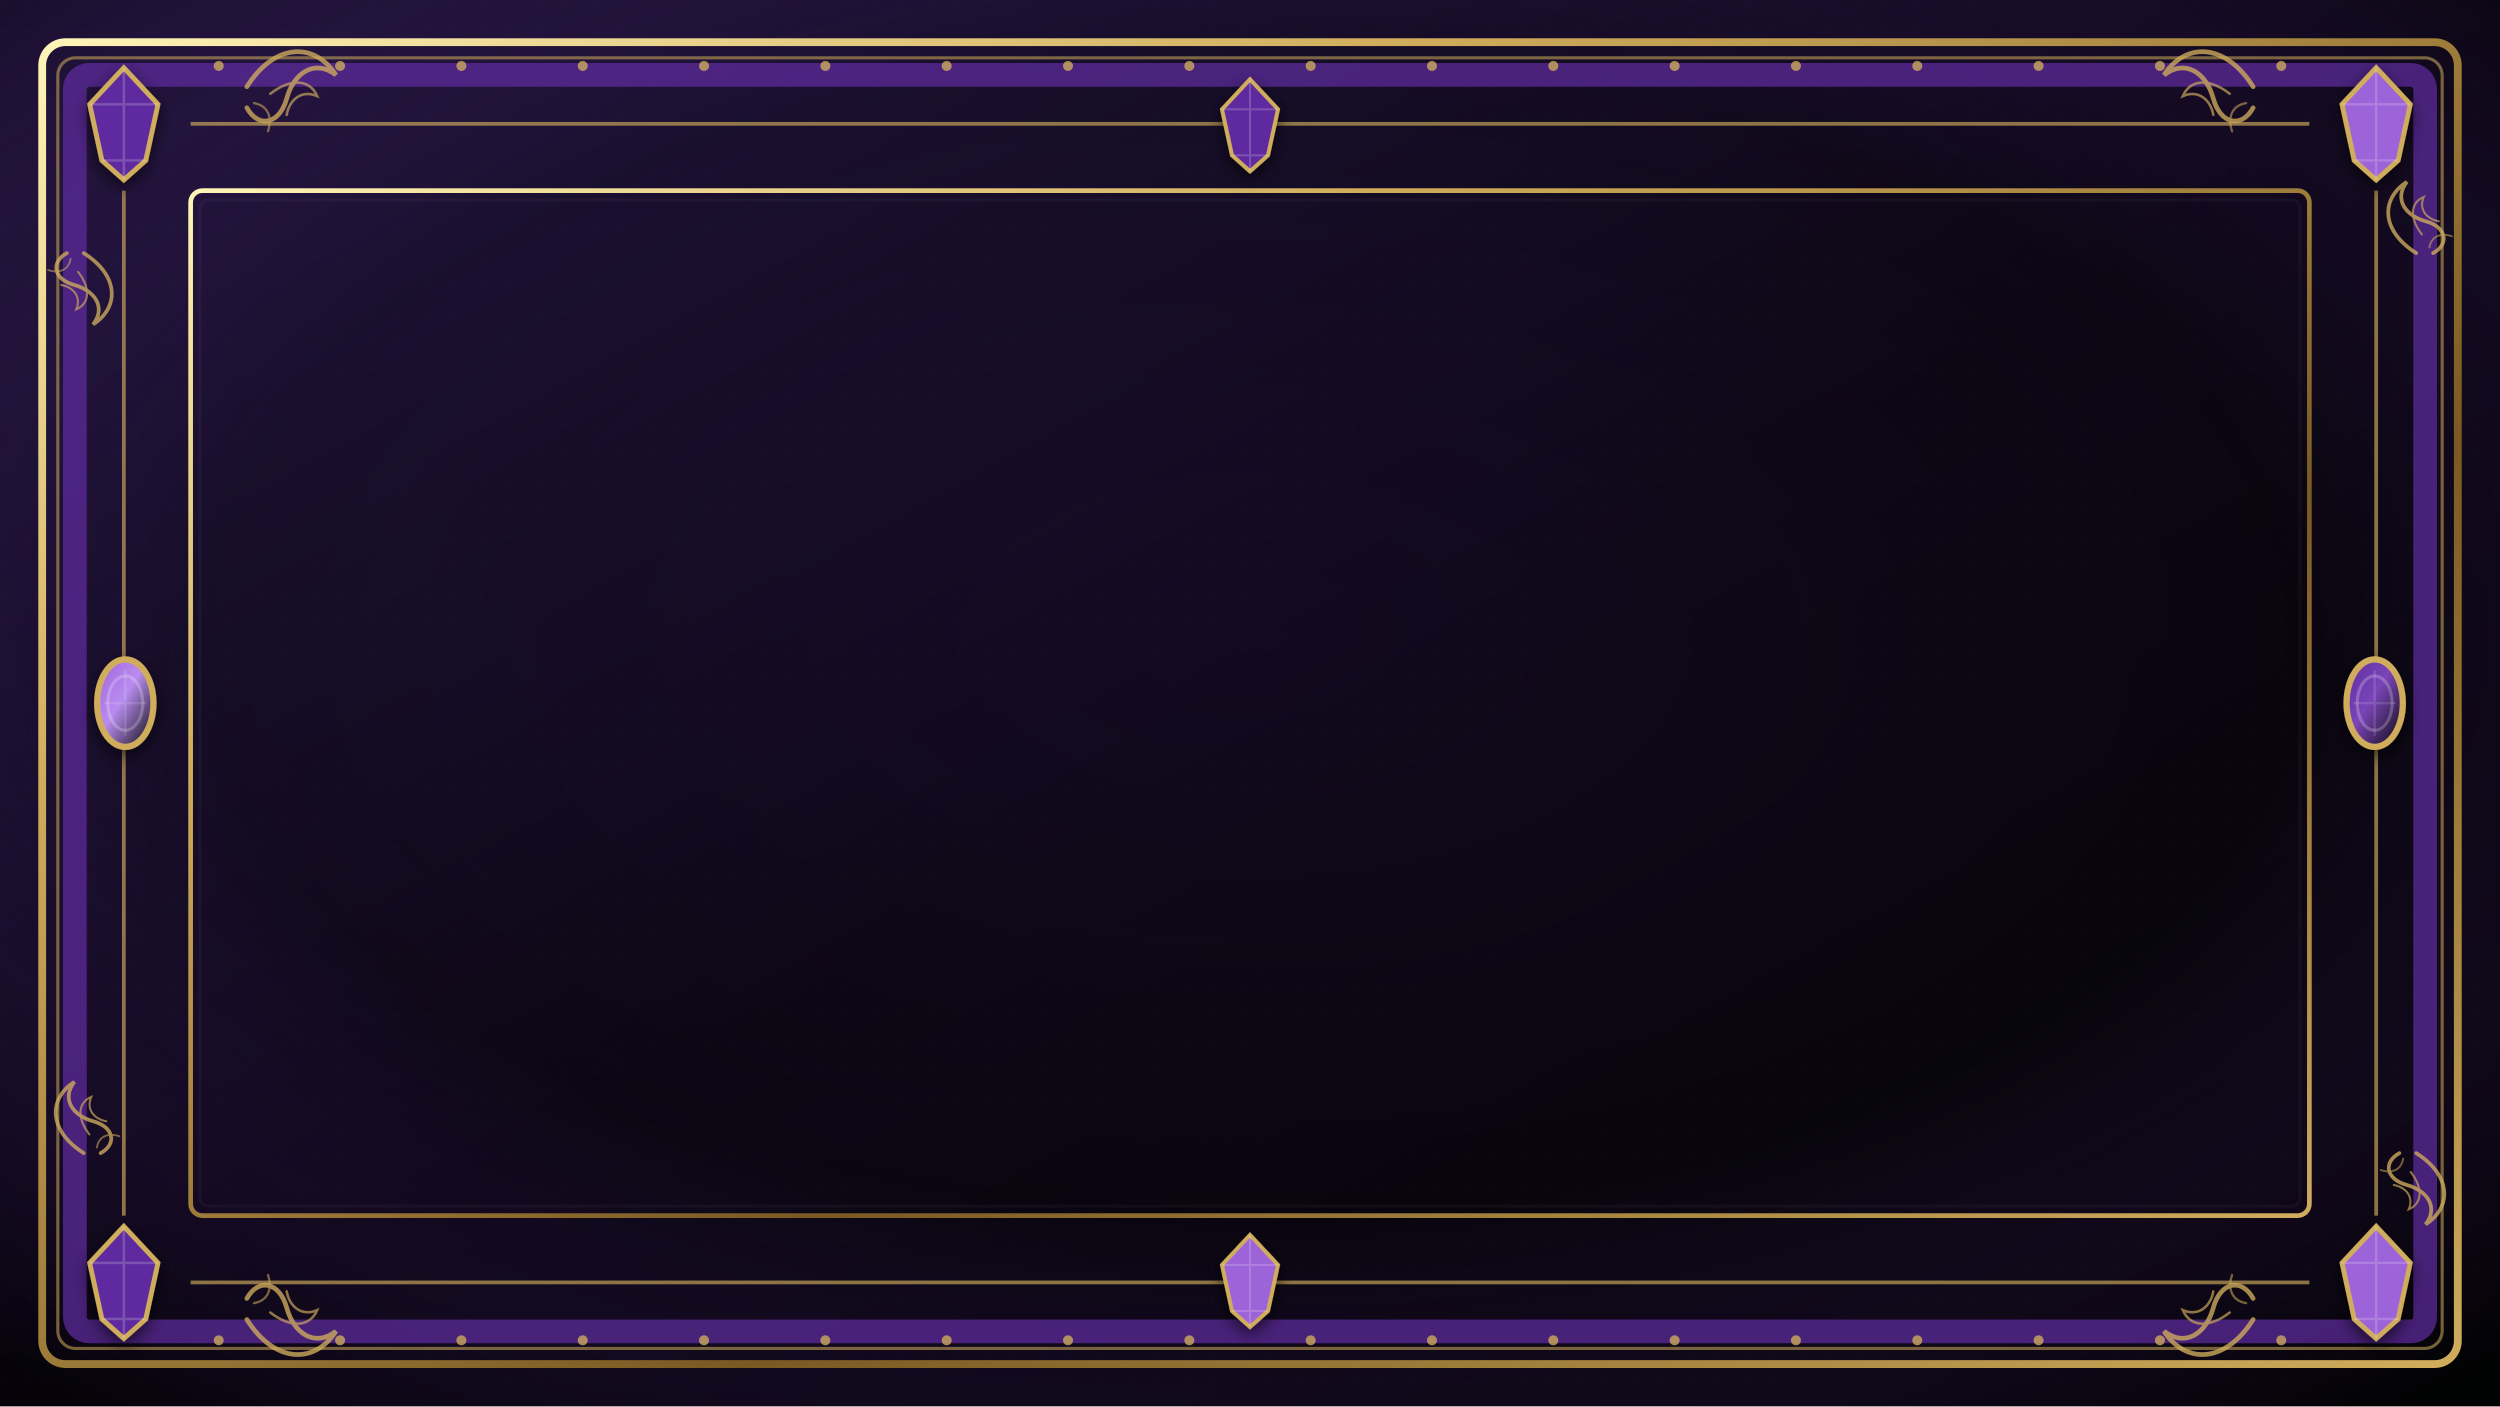
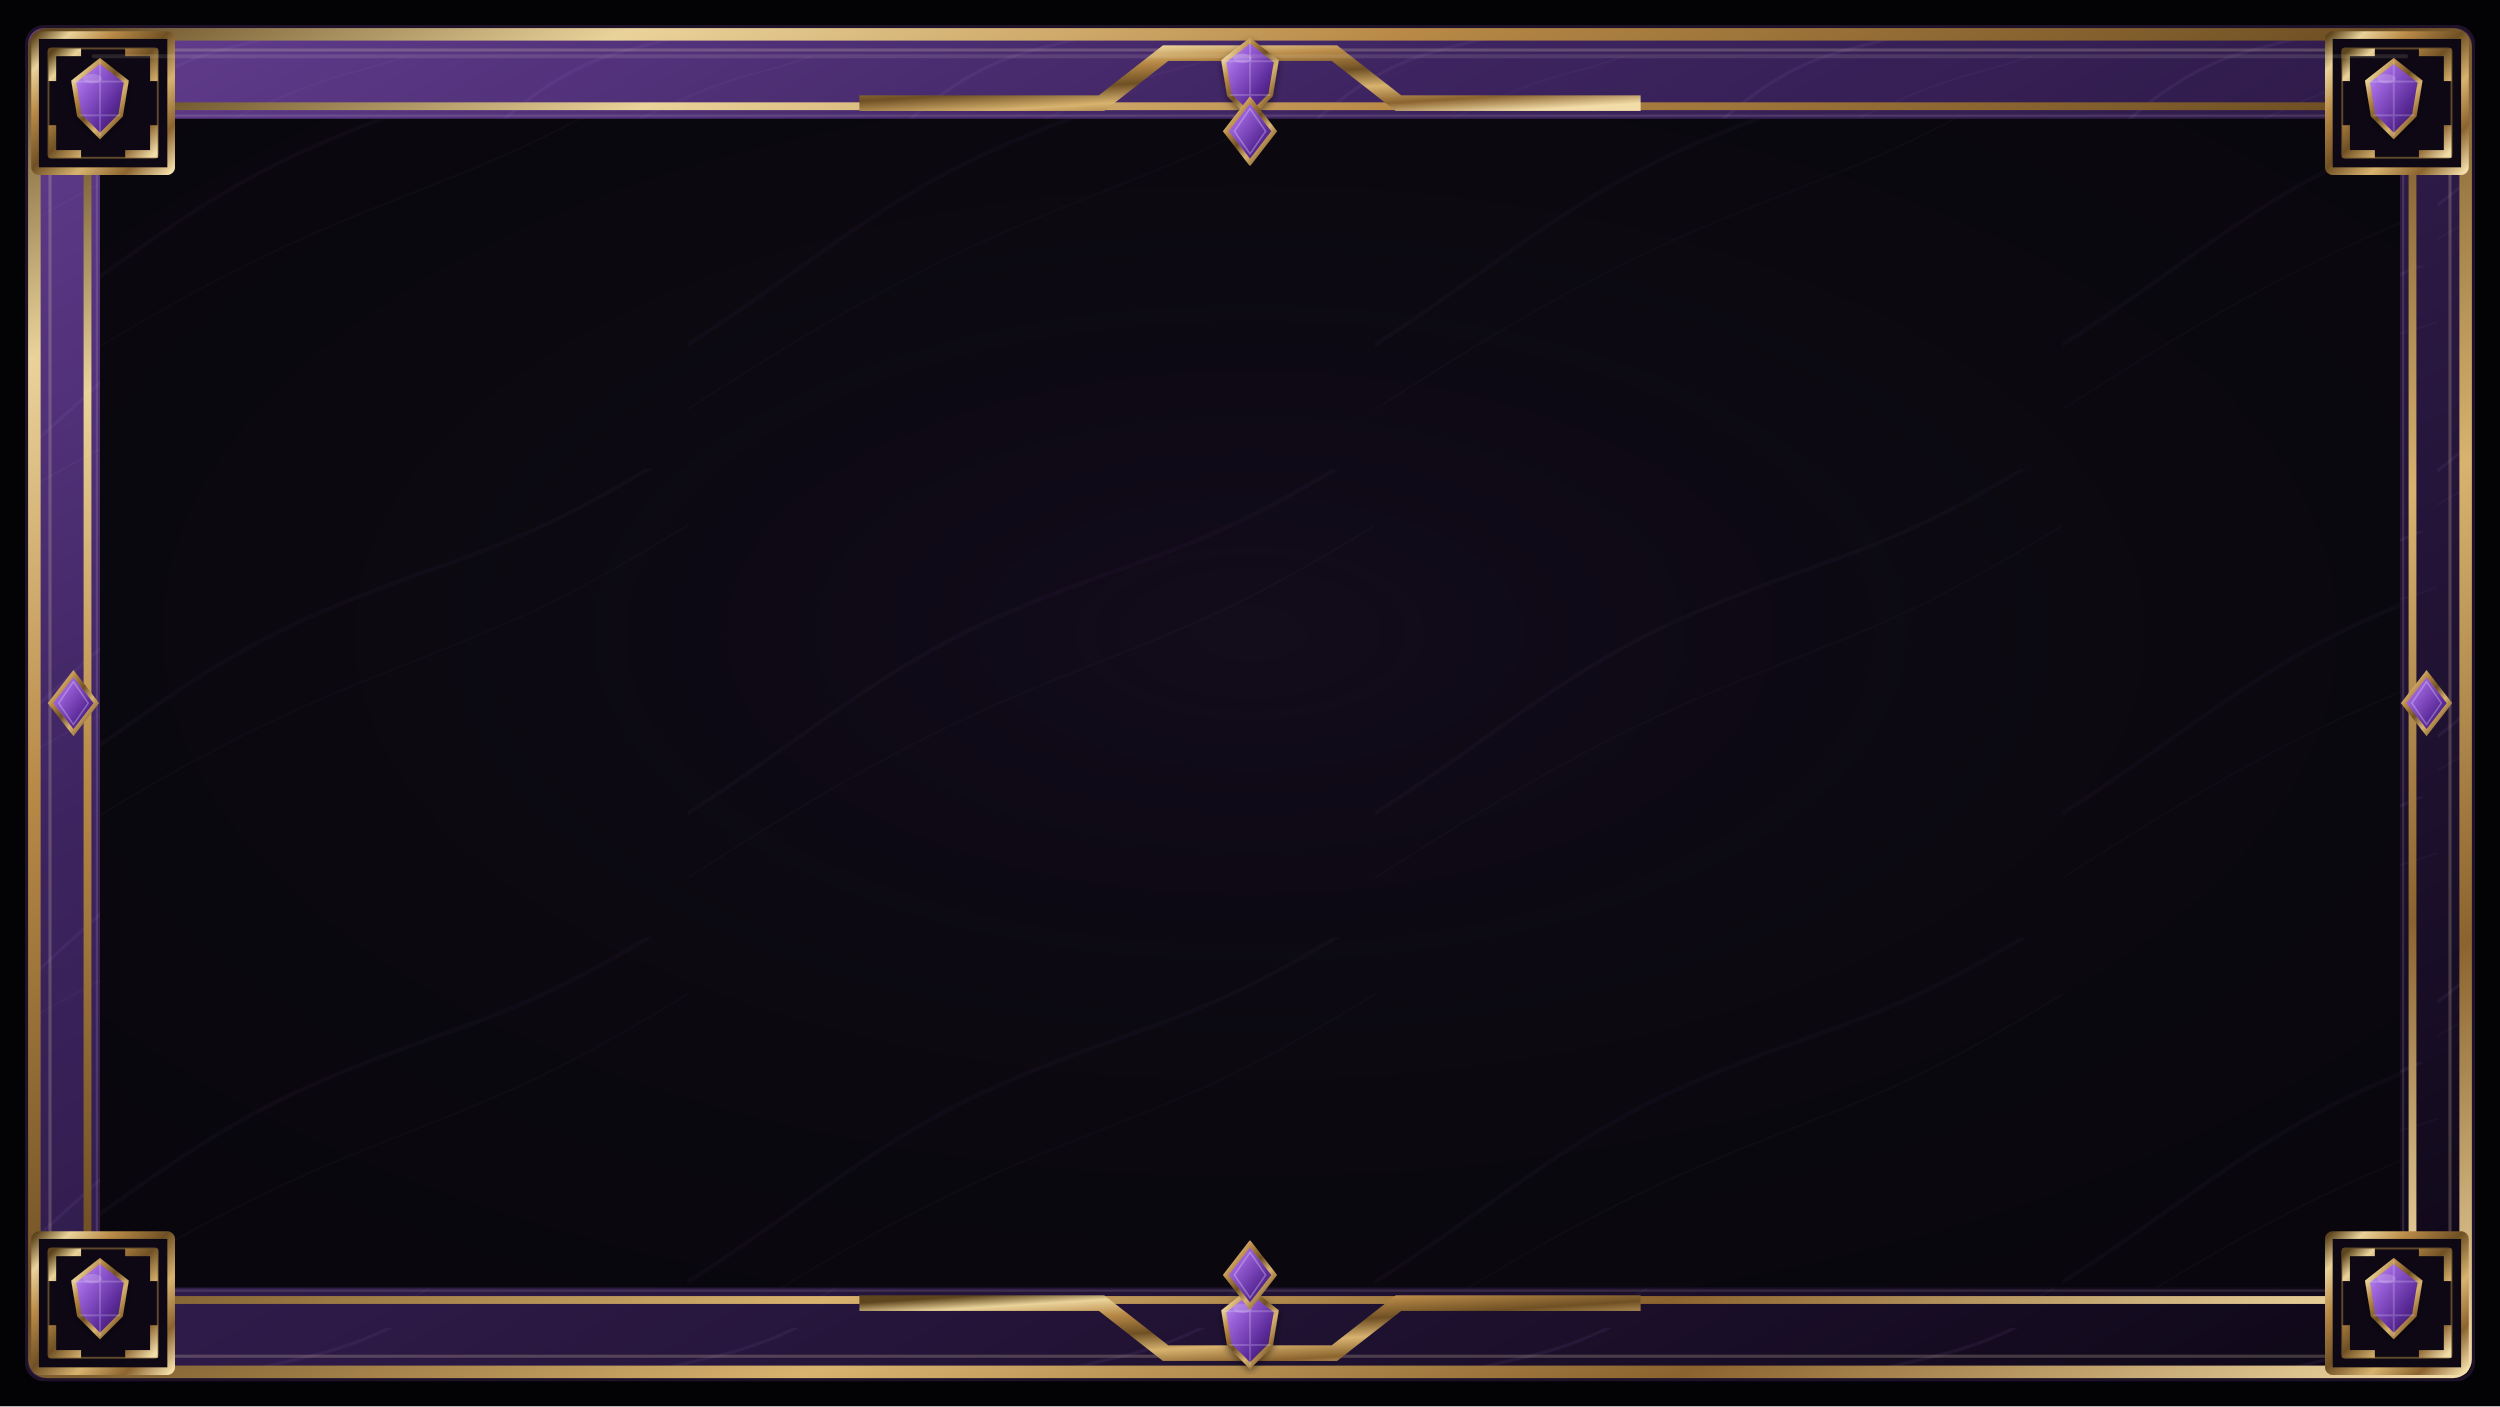
<svg xmlns="http://www.w3.org/2000/svg" width="1600" height="900" viewBox="0 0 1600 900">
  <defs>
-     <linearGradient id="bg" x1="0" y1="0" x2="1" y2="1">
-       <stop offset="0" stop-color="#21143b" />
-       <stop offset=".52" stop-color="#09050f" />
-       <stop offset="1" stop-color="#020303" />
+     <linearGradient id="smokyGold" x1="0" y1="0" x2="1" y2="1">
+       <stop offset="0" stop-color="#5e451d" />
+       <stop offset=".12" stop-color="#ead39a" />
+       <stop offset=".28" stop-color="#b98a47" />
+       <stop offset=".48" stop-color="#6f5024" />
+       <stop offset=".66" stop-color="#d8b36f" />
+       <stop offset=".84" stop-color="#8b632e" />
+       <stop offset="1" stop-color="#f2dca7" />
    </linearGradient>
-     <linearGradient id="metal" x1="0" y1="0" x2="1" y2="1">
-       <stop offset="0" stop-color="#fff4b8" />
-       <stop offset=".28" stop-color="#d0ad5c" />
-       <stop offset=".65" stop-color="#7a5a22" />
-       <stop offset="1" stop-color="#d0ad5c" />
+     <linearGradient id="goldDark" x1="0" y1="0" x2="0" y2="1">
+       <stop offset="0" stop-color="#dac084" />
+       <stop offset=".45" stop-color="#8d662f" />
+       <stop offset="1" stop-color="#3b2a12" />
    </linearGradient>
-     <radialGradient id="halo" cx=".5" cy=".45" r=".72">
-       <stop offset="0" stop-color="#5f2c9f" stop-opacity=".10" />
-       <stop offset=".58" stop-color="#5f2c9f" stop-opacity=".025" />
-       <stop offset="1" stop-color="#000" stop-opacity=".48" />
+     <linearGradient id="plum" x1="0" y1="0" x2="1" y2="1">
+       <stop offset="0" stop-color="#633d8f" />
+       <stop offset=".30" stop-color="#3d2460" />
+       <stop offset=".68" stop-color="#241438" />
+       <stop offset="1" stop-color="#0d0715" />
+     </linearGradient>
+     <linearGradient id="amethyst" x1="0" y1="0" x2="1" y2="1">
+       <stop offset="0" stop-color="#c9a4ff" />
+       <stop offset=".28" stop-color="#9c63db" />
+       <stop offset=".66" stop-color="#5d2c9b" />
+       <stop offset="1" stop-color="#261043" />
+     </linearGradient>
+     <radialGradient id="centerGlow" cx=".5" cy=".44" r=".76">
+       <stop offset="0" stop-color="#55307f" stop-opacity=".13" />
+       <stop offset=".58" stop-color="#321d4c" stop-opacity=".035" />
+       <stop offset="1" stop-color="#000" stop-opacity="0" />
    </radialGradient>
-     <pattern id="grain" width="18" height="18" patternUnits="userSpaceOnUse">
-       <circle cx="2" cy="2" r=".7" fill="#fff" opacity=".022" />
-       <circle cx="13" cy="9" r=".55" fill="#fff" opacity=".015" />
+     <pattern id="centerStone" width="440" height="300" patternUnits="userSpaceOnUse">
+       <path d="M-50 250 C60 190 105 135 205 92 S330 58 470 -35" fill="none" stroke="#8962aa" stroke-opacity=".05" stroke-width="2.6" />
+       <path d="M-25 278 C65 220 135 175 235 135 S350 92 470 18" fill="none" stroke="#eadfff" stroke-opacity=".022" stroke-width="1.1" />
+     </pattern>
+     <pattern id="edgeStone" width="260" height="170" patternUnits="userSpaceOnUse">
+       <path d="M-20 145 C40 108 70 52 138 33 S215 20 280 -16" fill="none" stroke="#b28ae0" stroke-opacity=".10" stroke-width="2" />
+       <path d="M-20 165 C46 125 91 103 160 71 S222 53 290 24" fill="none" stroke="#f0e7ff" stroke-opacity=".04" stroke-width="1" />
    </pattern>
    <filter id="shadow" x="-25%" y="-25%" width="150%" height="150%">
-       <feDropShadow dx="0" dy="4" stdDeviation="5" flood-color="#000" flood-opacity=".62" />
+       <feDropShadow dx="0" dy="3" stdDeviation="4" flood-color="#000" flood-opacity=".5" />
    </filter>
-     <filter id="soft" x="-20%" y="-20%" width="140%" height="140%">
-       <feGaussianBlur stdDeviation="5" />
-     </filter>
+     <symbol id="crystal" viewBox="0 0 120 96">
+       <g filter="url(#shadow)">
+         <path d="M60 8 L88 30 L82 66 L60 88 L38 66 L32 30 Z" fill="url(#amethyst)" stroke="url(#smokyGold)" stroke-width="5" />
+         <path d="M60 8 V88 M32 30 H88 M38 66 H82" fill="none" stroke="#f4eaff" stroke-opacity=".22" stroke-width="2" />
+         <ellipse cx="52" cy="27" rx="10" ry="5" fill="#fff" opacity=".18" />
+       </g>
+     </symbol>
+     <symbol id="amethystGem" viewBox="0 0 72 86">
+       <path d="M36 3 L67 43 L36 83 L5 43 Z" fill="url(#amethyst)" stroke="url(#smokyGold)" stroke-width="6" />
+       <path d="M36 14 L56 43 L36 72 L16 43 Z" fill="none" stroke="#eadcff" stroke-opacity=".34" stroke-width="2" />
+     </symbol>
+     <symbol id="corner" viewBox="0 0 150 150">
+       <rect x="4" y="4" width="142" height="142" rx="4" fill="#0e0815" stroke="url(#smokyGold)" stroke-width="8" />
+       <rect x="18" y="18" width="114" height="114" rx="3" fill="none" stroke="#5d4929" stroke-width="2" />
+       <path d="M22 52 V22 H52 M128 52 V22 H98 M22 98 V128 H52 M128 98 V128 H98" fill="none" stroke="url(#smokyGold)" stroke-width="8" />
+     </symbol>
  </defs>
-   <rect width="1600" height="900" fill="url(#bg)" />
-   <rect width="1600" height="900" fill="url(#halo)" />
-   <rect width="1600" height="900" fill="url(#grain)" />
-   <rect x="27" y="27" width="1546" height="846" rx="14.85" fill="none" stroke="url(#metal)" stroke-width="5" />
-   <rect x="37" y="37" width="1526" height="826" rx="11.34" fill="none" stroke="#d0ad5c" stroke-opacity=".55" stroke-width="2" />
-   <rect x="47.9" y="47.9" width="1504.2" height="804.2" rx="9.18" fill="none" stroke="#5f2c9f" stroke-opacity=".72" stroke-width="15.2" />
-   <rect x="122" y="122" width="1356" height="656" rx="7.56" fill="none" stroke="url(#metal)" stroke-width="3" />
-   <g fill="#d0ad5c" opacity=".78">
-     <circle cx="140" cy="42.2" r="3.2" />
-     <circle cx="217.647" cy="42.2" r="3.2" />
-     <circle cx="295.294" cy="42.2" r="3.2" />
-     <circle cx="372.941" cy="42.2" r="3.2" />
-     <circle cx="450.588" cy="42.2" r="3.2" />
-     <circle cx="528.235" cy="42.2" r="3.2" />
-     <circle cx="605.882" cy="42.2" r="3.2" />
-     <circle cx="683.529" cy="42.2" r="3.2" />
-     <circle cx="761.176" cy="42.2" r="3.2" />
-     <circle cx="838.824" cy="42.2" r="3.2" />
-     <circle cx="916.471" cy="42.2" r="3.2" />
-     <circle cx="994.118" cy="42.2" r="3.2" />
-     <circle cx="1071.765" cy="42.2" r="3.2" />
-     <circle cx="1149.412" cy="42.2" r="3.2" />
-     <circle cx="1227.059" cy="42.2" r="3.2" />
-     <circle cx="1304.706" cy="42.2" r="3.2" />
-     <circle cx="1382.353" cy="42.2" r="3.2" />
-     <circle cx="1460" cy="42.2" r="3.2" />
-     <circle cx="140" cy="857.8" r="3.2" />
-     <circle cx="217.647" cy="857.8" r="3.2" />
-     <circle cx="295.294" cy="857.8" r="3.2" />
-     <circle cx="372.941" cy="857.8" r="3.2" />
-     <circle cx="450.588" cy="857.8" r="3.2" />
-     <circle cx="528.235" cy="857.8" r="3.2" />
-     <circle cx="605.882" cy="857.8" r="3.2" />
-     <circle cx="683.529" cy="857.8" r="3.2" />
-     <circle cx="761.176" cy="857.8" r="3.2" />
-     <circle cx="838.824" cy="857.8" r="3.2" />
-     <circle cx="916.471" cy="857.8" r="3.2" />
-     <circle cx="994.118" cy="857.8" r="3.2" />
-     <circle cx="1071.765" cy="857.8" r="3.2" />
-     <circle cx="1149.412" cy="857.8" r="3.2" />
-     <circle cx="1227.059" cy="857.8" r="3.2" />
-     <circle cx="1304.706" cy="857.8" r="3.2" />
-     <circle cx="1382.353" cy="857.8" r="3.2" />
-     <circle cx="1460" cy="857.8" r="3.2" />
+   <rect width="1600" height="900" fill="#030205" />
+   <rect x="18" y="18" width="1564" height="864" rx="10" fill="#100817" stroke="#1d1228" stroke-width="4" />
+   <rect x="18" y="18" width="1564" height="864" rx="10" fill="url(#plum)" />
+   <rect x="18" y="18" width="1564" height="864" rx="10" fill="url(#edgeStone)" opacity=".76" />
+   <rect x="64" y="76" width="1472" height="748" rx="3" fill="#09070d" />
+   <rect x="64" y="76" width="1472" height="748" rx="3" fill="url(#centerGlow)" />
+   <rect x="64" y="76" width="1472" height="748" rx="3" fill="url(#centerStone)" />
+   <rect x="22" y="22" width="1556" height="856" rx="8" fill="none" stroke="url(#smokyGold)" stroke-width="8" />
+   <rect x="32" y="32" width="1536" height="836" rx="6" fill="none" stroke="#f3e1b6" stroke-opacity=".22" stroke-width="2" />
+   <rect x="56" y="68" width="1488" height="764" rx="4" fill="none" stroke="url(#smokyGold)" stroke-width="5" />
+   <rect x="62" y="74" width="1476" height="752" rx="3" fill="none" stroke="#fff2d8" stroke-opacity=".12" stroke-width="1.4" />
+   <g stroke="url(#smokyGold)" fill="none" stroke-linejoin="miter">
+     <path d="M550 66 H705 L746 34 H854 L895 66 H1050" stroke-width="10" />
+     <path d="M590 50 H714 M1010 50 H886" stroke-width="6" />
+     <path d="M550 834 H705 L746 866 H854 L895 834 H1050" stroke-width="10" />
+     <path d="M590 850 H714 M1010 850 H886" stroke-width="6" />
  </g>
-   <path d="M122 79.25 H1478 M122 820.75 H1478" stroke="#d0ad5c" stroke-width="2.4" opacity=".65" />
-   <path d="M79.25 122 V778 M1520.75 122 V778" stroke="#d0ad5c" stroke-width="2.4" opacity=".65" />
-   <g filter="url(#shadow)">
-     <g transform="translate(79.25 79.25) scale(0.78)">
-       <path d="M0-46 L28-16 L18 30 L0 46 L-18 30 L-28-16 Z" fill="#5f2c9f" stroke="#d0ad5c" stroke-width="4" />
-       <path d="M0-46 V46 M-28-16 H28 M-18 30 H18" stroke="#fff" stroke-opacity=".18" stroke-width="2" />
-     </g>
-     <g transform="translate(1520.75 79.25) scale(0.78)">
-       <path d="M0-46 L28-16 L18 30 L0 46 L-18 30 L-28-16 Z" fill="#9d63d9" stroke="#d0ad5c" stroke-width="4" />
-       <path d="M0-46 V46 M-28-16 H28 M-18 30 H18" stroke="#fff" stroke-opacity=".18" stroke-width="2" />
-     </g>
-     <g transform="translate(79.25 820.75) scale(0.78)">
-       <path d="M0-46 L28-16 L18 30 L0 46 L-18 30 L-28-16 Z" fill="#5f2c9f" stroke="#d0ad5c" stroke-width="4" />
-       <path d="M0-46 V46 M-28-16 H28 M-18 30 H18" stroke="#fff" stroke-opacity=".18" stroke-width="2" />
-     </g>
-     <g transform="translate(1520.75 820.75) scale(0.78)">
-       <path d="M0-46 L28-16 L18 30 L0 46 L-18 30 L-28-16 Z" fill="#9d63d9" stroke="#d0ad5c" stroke-width="4" />
-       <path d="M0-46 V46 M-28-16 H28 M-18 30 H18" stroke="#fff" stroke-opacity=".18" stroke-width="2" />
-     </g>
-     <g transform="translate(800 80.2) scale(0.64)">
-       <path d="M0-46 L28-16 L18 30 L0 46 L-18 30 L-28-16 Z" fill="#5f2c9f" stroke="#d0ad5c" stroke-width="4" />
-       <path d="M0-46 V46 M-28-16 H28 M-18 30 H18" stroke="#fff" stroke-opacity=".18" stroke-width="2" />
-     </g>
-     <g transform="translate(800 819.8) scale(0.64)">
-       <path d="M0-46 L28-16 L18 30 L0 46 L-18 30 L-28-16 Z" fill="#9d63d9" stroke="#d0ad5c" stroke-width="4" />
-       <path d="M0-46 V46 M-28-16 H28 M-18 30 H18" stroke="#fff" stroke-opacity=".18" stroke-width="2" />
-     </g>
-     <g transform="translate(80.2 450) rotate(0)">
-       <defs>
-         <linearGradient id="amL-g" x1="0" y1="0" x2="1" y2="1">
-           <stop offset="0" stop-color="#9d63d9" />
-           <stop offset=".45" stop-color="#b98cf0" />
-           <stop offset="1" stop-color="#090909" />
-         </linearGradient>
-       </defs>
-       <ellipse rx="18" ry="28" fill="url(#amL-g)" stroke="#d0ad5c" stroke-width="4" />
-       <ellipse rx="11.16" ry="17.36" fill="none" stroke="#fff" stroke-opacity=".22" stroke-width="2" />
-       <path d="M-13.5 0 H13.5 M0 -21 V21" stroke="#fff" stroke-opacity=".13" stroke-width="1.5" />
-     </g>
-     <g transform="translate(1519.8 450) rotate(0)">
-       <defs>
-         <linearGradient id="amR-g" x1="0" y1="0" x2="1" y2="1">
-           <stop offset="0" stop-color="#5f2c9f" />
-           <stop offset=".45" stop-color="#7a45b8" />
-           <stop offset="1" stop-color="#090909" />
-         </linearGradient>
-       </defs>
-       <ellipse rx="18" ry="28" fill="url(#amR-g)" stroke="#d0ad5c" stroke-width="4" />
-       <ellipse rx="11.16" ry="17.36" fill="none" stroke="#fff" stroke-opacity=".22" stroke-width="2" />
-       <path d="M-13.5 0 H13.5 M0 -21 V21" stroke="#fff" stroke-opacity=".13" stroke-width="1.5" />
-     </g>
-   </g>
-   <g opacity=".78">
-     <g transform="translate(158 55.5) scale(0.75 0.75)" fill="none" stroke="#d0ad5c" stroke-linecap="round">
-       <path d="M0 0 C24-38 58-38 76-10 C58-24 40-12 34 10 C28 32 10 36 0 18" stroke-width="4" />
-       <path d="M20 6 C38-8 54-6 60 8 C46 2 36 12 34 24" stroke-width="2.2" opacity=".85" />
-       <path d="M6 14 C18 16 22 26 18 38" stroke-width="2" opacity=".7" />
-     </g>
-     <g transform="translate(1442 55.5) scale(-0.75 0.75)" fill="none" stroke="#d0ad5c" stroke-linecap="round">
-       <path d="M0 0 C24-38 58-38 76-10 C58-24 40-12 34 10 C28 32 10 36 0 18" stroke-width="4" />
-       <path d="M20 6 C38-8 54-6 60 8 C46 2 36 12 34 24" stroke-width="2.2" opacity=".85" />
-       <path d="M6 14 C18 16 22 26 18 38" stroke-width="2" opacity=".7" />
-     </g>
-     <g transform="translate(0 900) scale(1 -1)">
-       <g transform="translate(158 55.5) scale(0.75 0.75)" fill="none" stroke="#d0ad5c" stroke-linecap="round">
-         <path d="M0 0 C24-38 58-38 76-10 C58-24 40-12 34 10 C28 32 10 36 0 18" stroke-width="4" />
-         <path d="M20 6 C38-8 54-6 60 8 C46 2 36 12 34 24" stroke-width="2.2" opacity=".85" />
-         <path d="M6 14 C18 16 22 26 18 38" stroke-width="2" opacity=".7" />
-       </g>
-       <g transform="translate(1442 55.5) scale(-0.75 0.75)" fill="none" stroke="#d0ad5c" stroke-linecap="round">
-         <path d="M0 0 C24-38 58-38 76-10 C58-24 40-12 34 10 C28 32 10 36 0 18" stroke-width="4" />
-         <path d="M20 6 C38-8 54-6 60 8 C46 2 36 12 34 24" stroke-width="2.2" opacity=".85" />
-         <path d="M6 14 C18 16 22 26 18 38" stroke-width="2" opacity=".7" />
-       </g>
-     </g>
-     <g transform="translate(53.6 162) rotate(90)">
-       <g transform="translate(0 0) scale(0.6 0.6)" fill="none" stroke="#d0ad5c" stroke-linecap="round">
-         <path d="M0 0 C24-38 58-38 76-10 C58-24 40-12 34 10 C28 32 10 36 0 18" stroke-width="4" />
-         <path d="M20 6 C38-8 54-6 60 8 C46 2 36 12 34 24" stroke-width="2.2" opacity=".85" />
-         <path d="M6 14 C18 16 22 26 18 38" stroke-width="2" opacity=".7" />
-       </g>
-     </g>
-     <g transform="translate(53.6 738) rotate(-90)">
-       <g transform="translate(0 0) scale(0.6 0.6)" fill="none" stroke="#d0ad5c" stroke-linecap="round">
-         <path d="M0 0 C24-38 58-38 76-10 C58-24 40-12 34 10 C28 32 10 36 0 18" stroke-width="4" />
-         <path d="M20 6 C38-8 54-6 60 8 C46 2 36 12 34 24" stroke-width="2.2" opacity=".85" />
-         <path d="M6 14 C18 16 22 26 18 38" stroke-width="2" opacity=".7" />
-       </g>
-     </g>
-     <g transform="translate(1546.4 162) rotate(-90)">
-       <g transform="translate(0 0) scale(0.6 0.6)" fill="none" stroke="#d0ad5c" stroke-linecap="round">
-         <path d="M0 0 C24-38 58-38 76-10 C58-24 40-12 34 10 C28 32 10 36 0 18" stroke-width="4" />
-         <path d="M20 6 C38-8 54-6 60 8 C46 2 36 12 34 24" stroke-width="2.2" opacity=".85" />
-         <path d="M6 14 C18 16 22 26 18 38" stroke-width="2" opacity=".7" />
-       </g>
-     </g>
-     <g transform="translate(1546.4 738) rotate(90)">
-       <g transform="translate(0 0) scale(0.6 0.6)" fill="none" stroke="#d0ad5c" stroke-linecap="round">
-         <path d="M0 0 C24-38 58-38 76-10 C58-24 40-12 34 10 C28 32 10 36 0 18" stroke-width="4" />
-         <path d="M20 6 C38-8 54-6 60 8 C46 2 36 12 34 24" stroke-width="2.2" opacity=".85" />
-         <path d="M6 14 C18 16 22 26 18 38" stroke-width="2" opacity=".7" />
-       </g>
-     </g>
-   </g>
-   <rect x="128" y="128" width="1344" height="644" rx="5.4" fill="none" stroke="#fff" stroke-opacity=".035" stroke-width="2" />
+   <use href="#crystal" x="764" y="20" width="72" height="60" />
+   <use href="#amethystGem" x="782" y="62" width="36" height="44" />
+   <use href="#crystal" x="764" y="820" width="72" height="60" />
+   <use href="#amethystGem" x="782" y="794" width="36" height="44" />
+   <use href="#amethystGem" x="30" y="426" width="34" height="48" />
+   <use href="#amethystGem" x="1536" y="426" width="34" height="48" />
+   <use href="#corner" x="20" y="20" width="92" height="92" />
+   <use href="#crystal" x="28" y="33" width="72" height="60" />
+   <use href="#corner" x="1488" y="20" width="92" height="92" />
+   <use href="#crystal" x="1496" y="33" width="72" height="60" />
+   <use href="#corner" x="20" y="788" width="92" height="92" />
+   <use href="#crystal" x="28" y="801" width="72" height="60" />
+   <use href="#corner" x="1488" y="788" width="92" height="92" />
+   <use href="#crystal" x="1496" y="801" width="72" height="60" />
+   <path d="M60 36 H1540" stroke="#f5ead0" stroke-opacity=".12" stroke-width="2.5" stroke-linecap="round" />
</svg>
